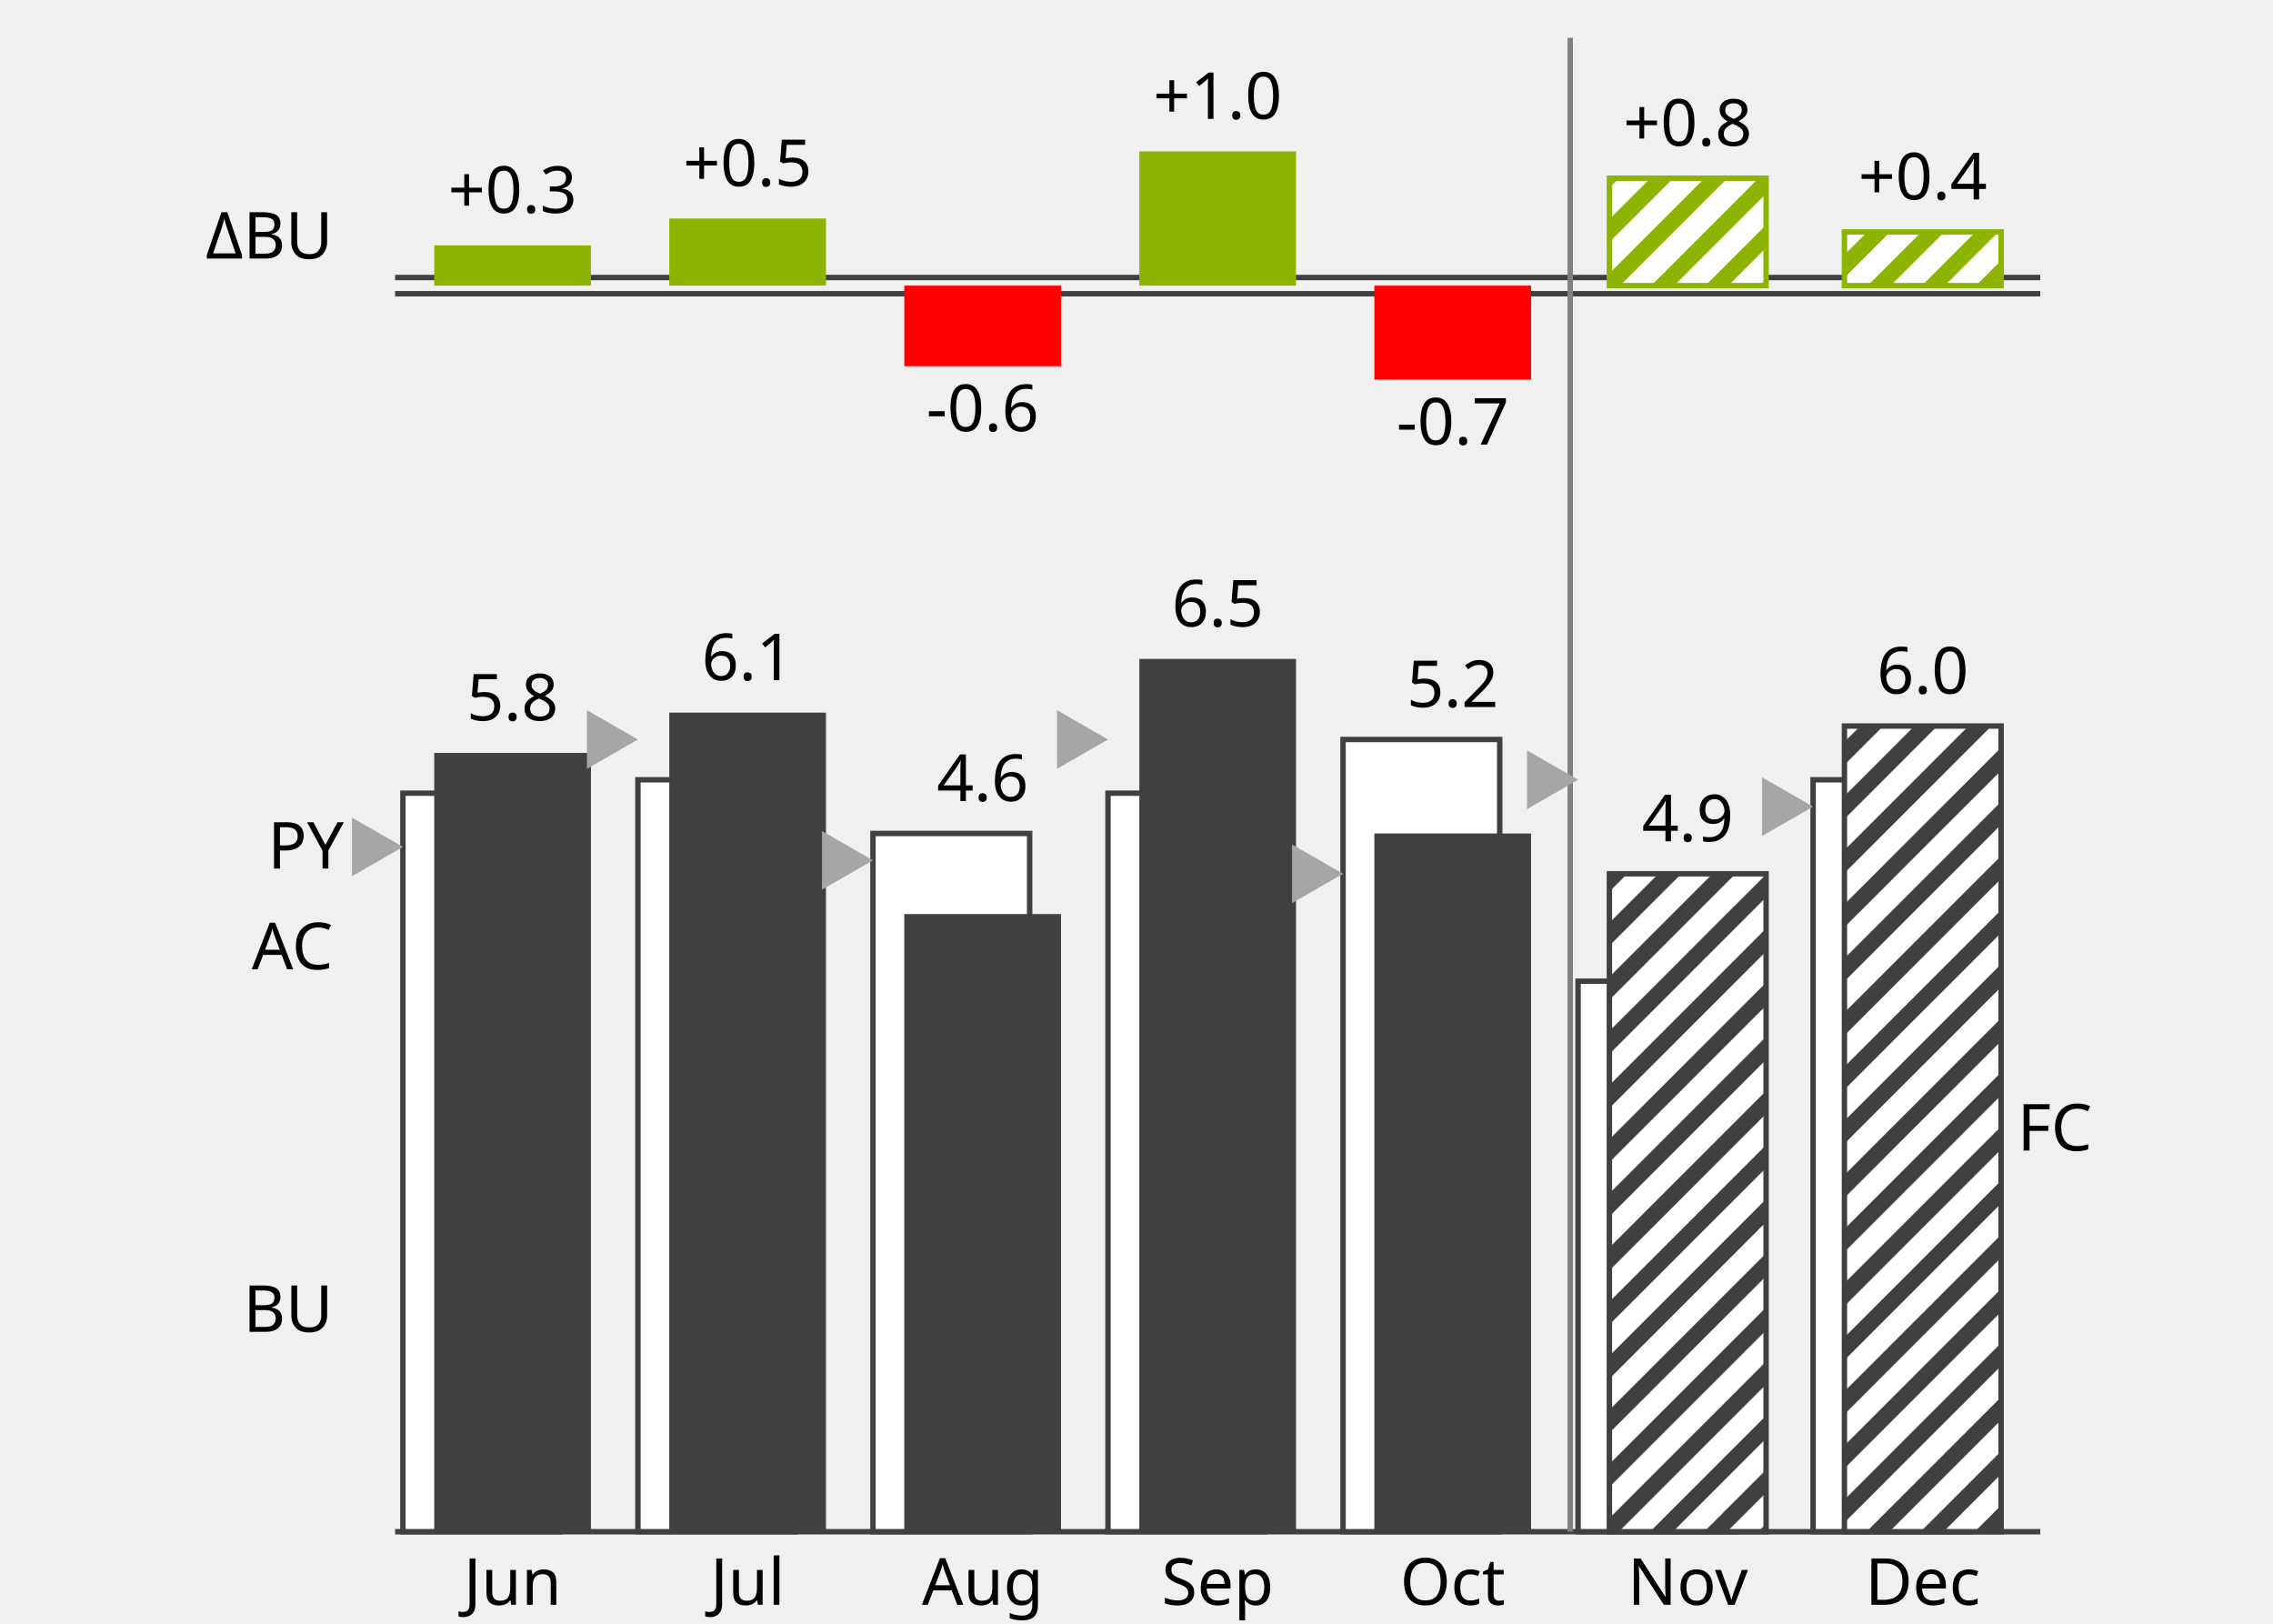
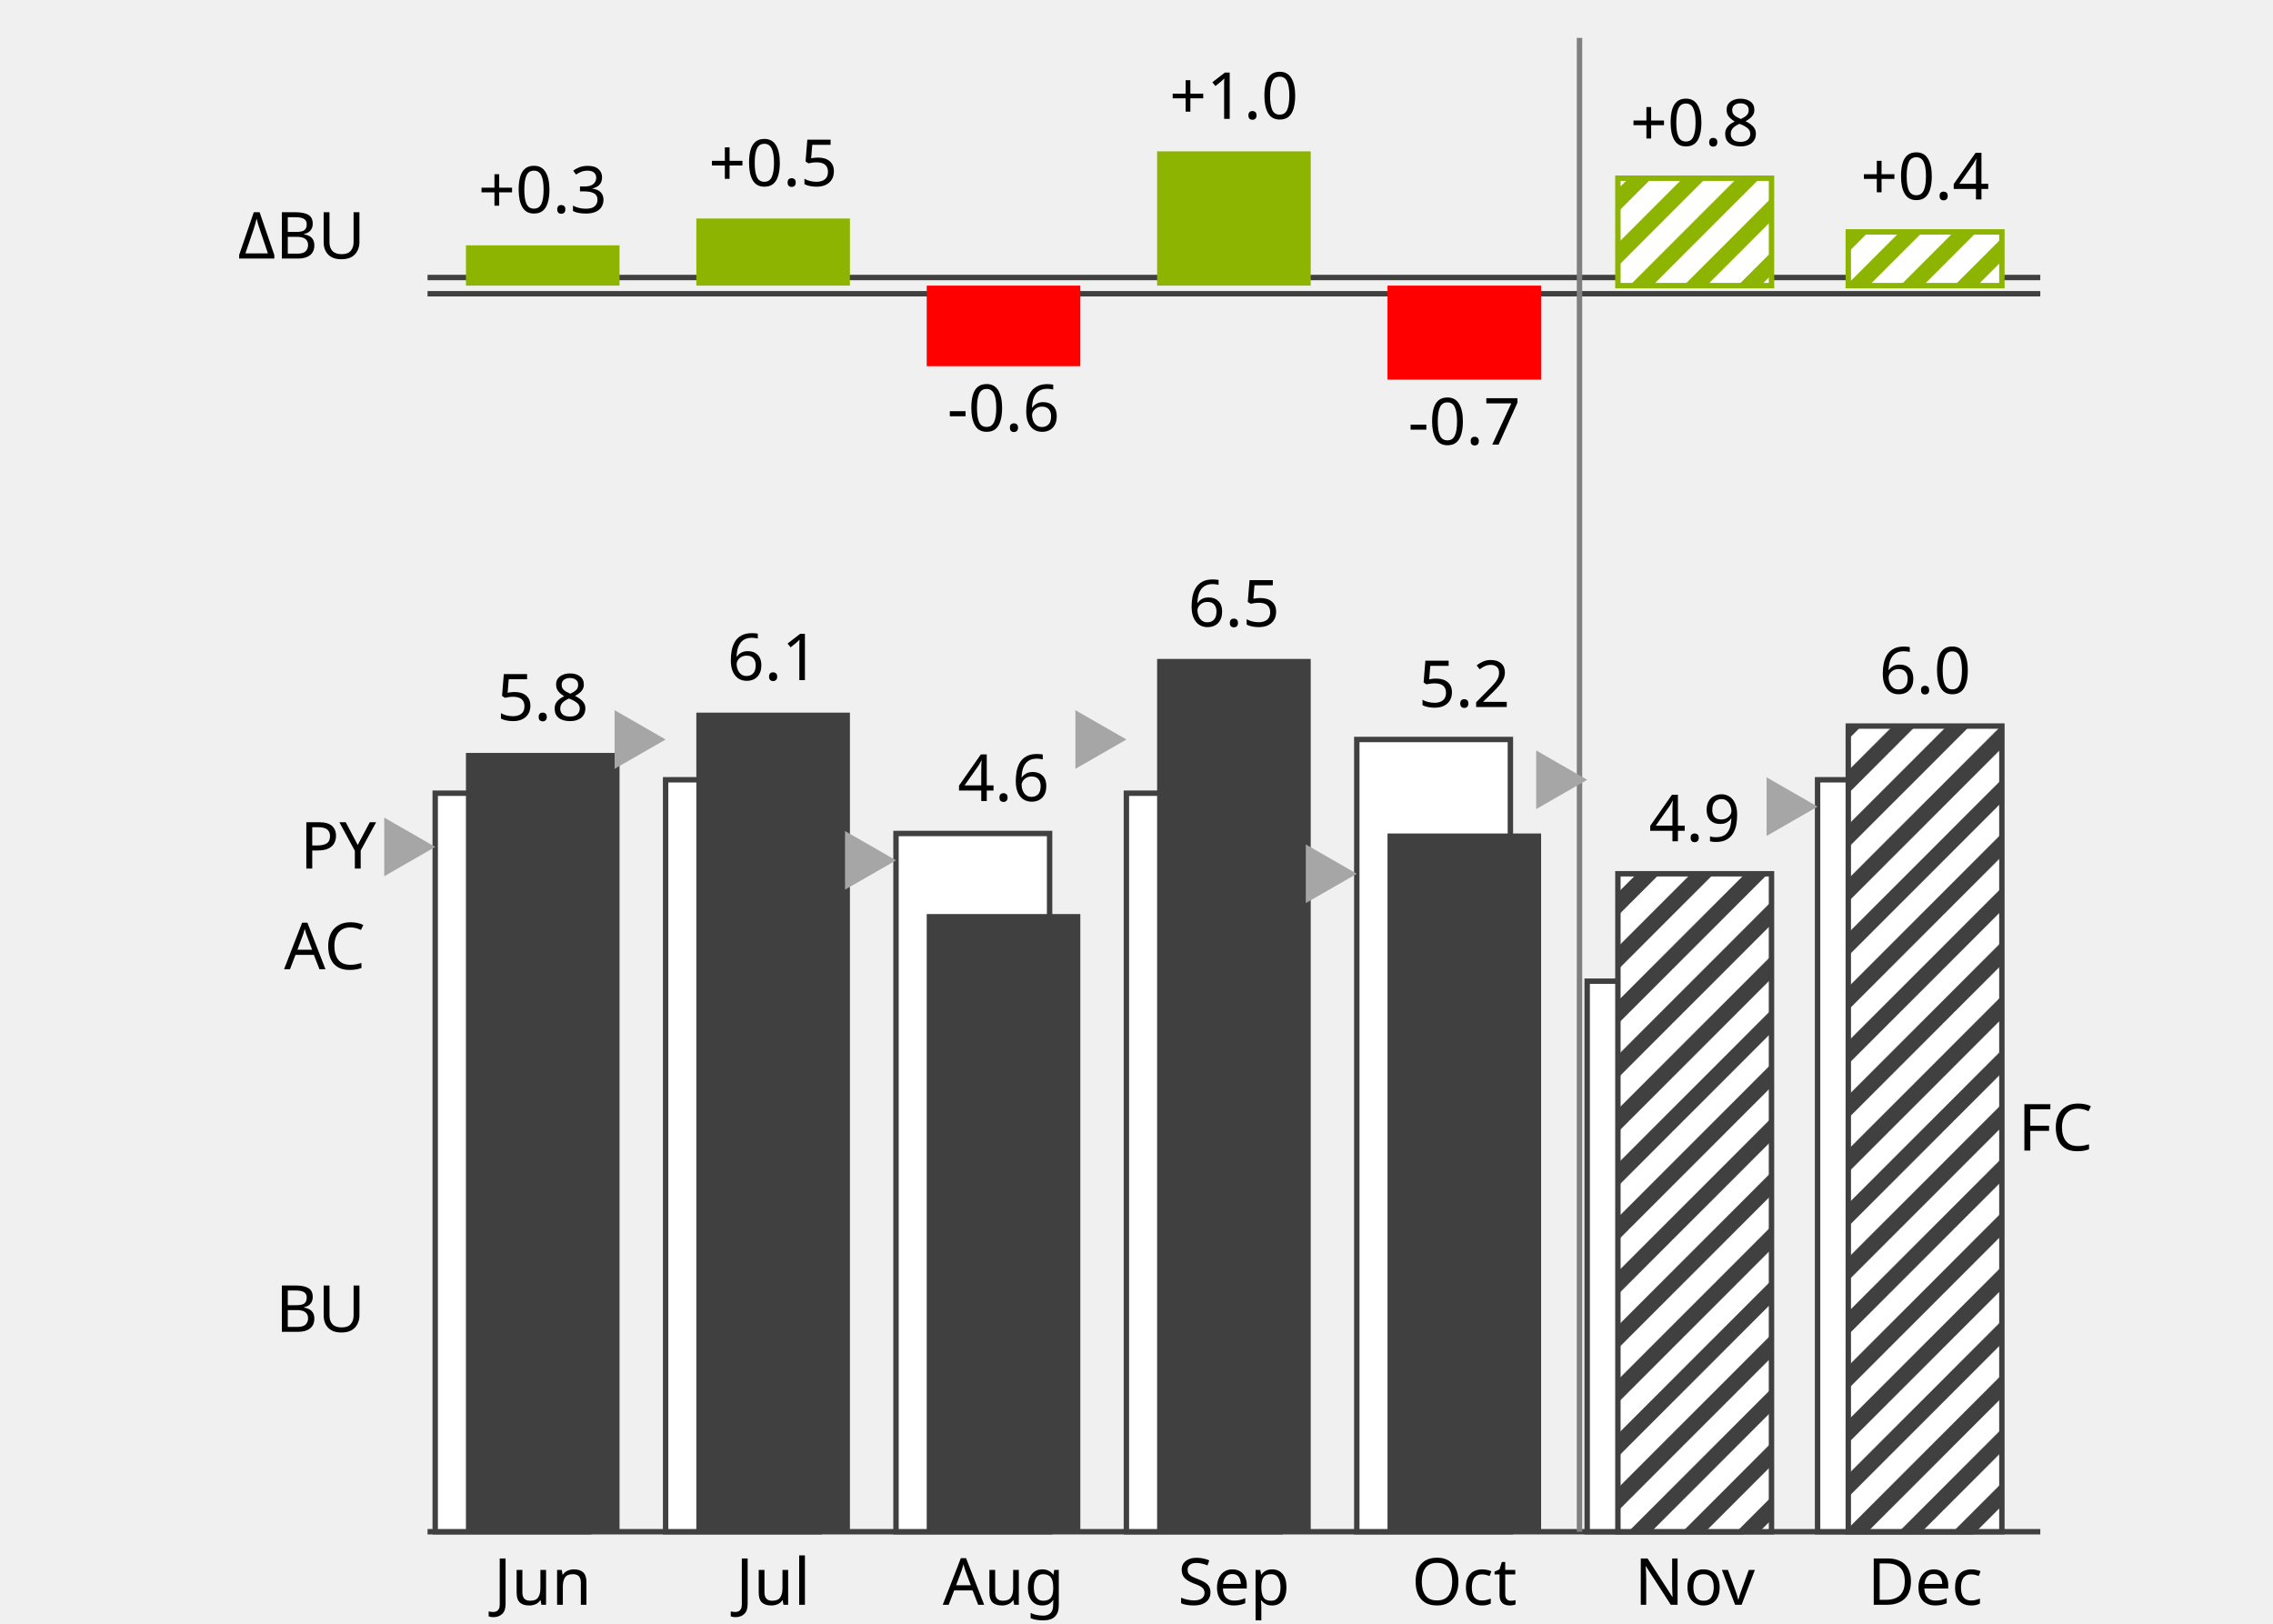
<svg xmlns="http://www.w3.org/2000/svg" version="1.1" class="marks" width="420" height="300" viewBox="0 0 420 300">
  <defs>
    <pattern id="pp-diagonal-stripe-3-404040-FFFFFF" patternUnits="userSpaceOnUse" width="10" height="10">
      <rect width="10" height="10" fill="#FFFFFF" />
      <path d="M-1,1 l2,-2 M0,10 l10,-10 M9,11 l2,-2" stroke="#404040" stroke-width="3" />
    </pattern>
    <pattern id="pp-diagonal-stripe-3-8CB400-FFFFFF" patternUnits="userSpaceOnUse" width="10" height="10">
      <rect width="10" height="10" fill="#FFFFFF" />
      <path d="M-1,1 l2,-2 M0,10 l10,-10 M9,11 l2,-2" stroke="#8CB400" stroke-width="3" />
    </pattern>
  </defs>
-   <g fill="none" stroke-miterlimit="4" transform="translate(73,7)">
+   <g fill="none" stroke-miterlimit="4" transform="translate(79,7)">
    <g class="mark-group role-frame root" role="graphics-object" aria-roledescription="group mark container">
      <g transform="translate(0,0)">
-         <path class="background" aria-hidden="true" d="M0,0h304v276h-304Z" />
+         <path class="background" aria-hidden="true" d="M0,0h298v276h-298Z" />
        <g>
          <g class="mark-group role-axis" role="graphics-symbol" aria-roledescription="axis" aria-label="X-axis for a discrete scale with 7 values: Jun, Jul, Aug, Sep, Oct, Nov, Dec">
            <g transform="translate(0.5,276.5)">
              <path class="background" aria-hidden="true" d="M0,0h0v0h0Z" pointer-events="none" />
              <g>
                <g class="mark-text role-axis-label" pointer-events="none">
-                   <text text-anchor="middle" transform="translate(21.21429,13)" font-family="Segoe UI" font-size="12px" fill="#000000" opacity="1">Jun</text>
-                   <text text-anchor="middle" transform="translate(64.64286,13)" font-family="Segoe UI" font-size="12px" fill="#000000" opacity="1">Jul</text>
-                   <text text-anchor="middle" transform="translate(108.0714,13)" font-family="Segoe UI" font-size="12px" fill="#000000" opacity="1">Aug</text>
-                   <text text-anchor="middle" transform="translate(151.5,13)" font-family="Segoe UI" font-size="12px" fill="#000000" opacity="1">Sep</text>
-                   <text text-anchor="middle" transform="translate(194.9286,13)" font-family="Segoe UI" font-size="12px" fill="#000000" opacity="1">Oct</text>
-                   <text text-anchor="middle" transform="translate(238.3571,13)" font-family="Segoe UI" font-size="12px" fill="#000000" opacity="1">Nov</text>
-                   <text text-anchor="middle" transform="translate(281.7857,13)" font-family="Segoe UI" font-size="12px" fill="#000000" opacity="1">Dec</text>
+                   <text text-anchor="middle" transform="translate(20.78571,13)" font-family="Segoe UI" font-size="12px" fill="#000000" opacity="1">Jun</text>
+                   <text text-anchor="middle" transform="translate(63.35714,13)" font-family="Segoe UI" font-size="12px" fill="#000000" opacity="1">Jul</text>
+                   <text text-anchor="middle" transform="translate(105.9286,13)" font-family="Segoe UI" font-size="12px" fill="#000000" opacity="1">Aug</text>
+                   <text text-anchor="middle" transform="translate(148.5,13)" font-family="Segoe UI" font-size="12px" fill="#000000" opacity="1">Sep</text>
+                   <text text-anchor="middle" transform="translate(191.0714,13)" font-family="Segoe UI" font-size="12px" fill="#000000" opacity="1">Oct</text>
+                   <text text-anchor="middle" transform="translate(233.6429,13)" font-family="Segoe UI" font-size="12px" fill="#000000" opacity="1">Nov</text>
+                   <text text-anchor="middle" transform="translate(276.2143,13)" font-family="Segoe UI" font-size="12px" fill="#000000" opacity="1">Dec</text>
                </g>
              </g>
              <path class="foreground" aria-hidden="true" d="" pointer-events="none" display="none" />
            </g>
          </g>
          <g class="mark-symbol role-mark layer_0_marks" role="graphics-object" aria-roledescription="symbol mark container">
-             <path aria-label="Period: Jun" role="graphics-symbol" aria-roledescription="point" transform="translate(21.71429,0)" d="M2.739,0A2.739,2.739,0,1,1,-2.739,0A2.739,2.739,0,1,1,2.739,0" stroke="#4c78a8" stroke-width="2" opacity="0" />
-             <path aria-label="Period: Jul" role="graphics-symbol" aria-roledescription="point" transform="translate(65.14286,0)" d="M2.739,0A2.739,2.739,0,1,1,-2.739,0A2.739,2.739,0,1,1,2.739,0" stroke="#4c78a8" stroke-width="2" opacity="0" />
-             <path aria-label="Period: Aug" role="graphics-symbol" aria-roledescription="point" transform="translate(108.5714,0)" d="M2.739,0A2.739,2.739,0,1,1,-2.739,0A2.739,2.739,0,1,1,2.739,0" stroke="#4c78a8" stroke-width="2" opacity="0" />
-             <path aria-label="Period: Sep" role="graphics-symbol" aria-roledescription="point" transform="translate(152,0)" d="M2.739,0A2.739,2.739,0,1,1,-2.739,0A2.739,2.739,0,1,1,2.739,0" stroke="#4c78a8" stroke-width="2" opacity="0" />
-             <path aria-label="Period: Oct" role="graphics-symbol" aria-roledescription="point" transform="translate(195.4286,0)" d="M2.739,0A2.739,2.739,0,1,1,-2.739,0A2.739,2.739,0,1,1,2.739,0" stroke="#4c78a8" stroke-width="2" opacity="0" />
-             <path aria-label="Period: Nov" role="graphics-symbol" aria-roledescription="point" transform="translate(238.8571,0)" d="M2.739,0A2.739,2.739,0,1,1,-2.739,0A2.739,2.739,0,1,1,2.739,0" stroke="#4c78a8" stroke-width="2" opacity="0" />
-             <path aria-label="Period: Dec" role="graphics-symbol" aria-roledescription="point" transform="translate(282.2857,0)" d="M2.739,0A2.739,2.739,0,1,1,-2.739,0A2.739,2.739,0,1,1,2.739,0" stroke="#4c78a8" stroke-width="2" opacity="0" />
+             <path aria-label="Period: Jun" role="graphics-symbol" aria-roledescription="point" transform="translate(21.28571,0)" d="M2.739,0A2.739,2.739,0,1,1,-2.739,0A2.739,2.739,0,1,1,2.739,0" stroke="#4c78a8" stroke-width="2" opacity="0" />
+             <path aria-label="Period: Jul" role="graphics-symbol" aria-roledescription="point" transform="translate(63.85714,0)" d="M2.739,0A2.739,2.739,0,1,1,-2.739,0A2.739,2.739,0,1,1,2.739,0" stroke="#4c78a8" stroke-width="2" opacity="0" />
+             <path aria-label="Period: Aug" role="graphics-symbol" aria-roledescription="point" transform="translate(106.4286,0)" d="M2.739,0A2.739,2.739,0,1,1,-2.739,0A2.739,2.739,0,1,1,2.739,0" stroke="#4c78a8" stroke-width="2" opacity="0" />
+             <path aria-label="Period: Sep" role="graphics-symbol" aria-roledescription="point" transform="translate(149,0)" d="M2.739,0A2.739,2.739,0,1,1,-2.739,0A2.739,2.739,0,1,1,2.739,0" stroke="#4c78a8" stroke-width="2" opacity="0" />
+             <path aria-label="Period: Oct" role="graphics-symbol" aria-roledescription="point" transform="translate(191.5714,0)" d="M2.739,0A2.739,2.739,0,1,1,-2.739,0A2.739,2.739,0,1,1,2.739,0" stroke="#4c78a8" stroke-width="2" opacity="0" />
+             <path aria-label="Period: Nov" role="graphics-symbol" aria-roledescription="point" transform="translate(234.1429,0)" d="M2.739,0A2.739,2.739,0,1,1,-2.739,0A2.739,2.739,0,1,1,2.739,0" stroke="#4c78a8" stroke-width="2" opacity="0" />
+             <path aria-label="Period: Dec" role="graphics-symbol" aria-roledescription="point" transform="translate(276.7143,0)" d="M2.739,0A2.739,2.739,0,1,1,-2.739,0A2.739,2.739,0,1,1,2.739,0" stroke="#4c78a8" stroke-width="2" opacity="0" />
          </g>
          <g class="mark-rule role-mark layer_1_marks" role="graphics-symbol" aria-roledescription="rule mark container" />
          <g class="mark-rect role-mark layer_2_marks" role="graphics-object" aria-roledescription="rect mark container">
-             <path aria-label="Period: Jun" role="graphics-symbol" aria-roledescription="bar" d="M7.105427357601002e-15,0h43.429v276h-43.429Z" opacity="1" />
-             <path aria-label="Period: Jul" role="graphics-symbol" aria-roledescription="bar" d="M43.429,0h43.429v276h-43.429Z" opacity="1" />
-             <path aria-label="Period: Aug" role="graphics-symbol" aria-roledescription="bar" d="M86.857,0h43.429v276h-43.429Z" opacity="1" />
-             <path aria-label="Period: Sep" role="graphics-symbol" aria-roledescription="bar" d="M130.286,0h43.429v276h-43.429Z" opacity="1" />
-             <path aria-label="Period: Oct" role="graphics-symbol" aria-roledescription="bar" d="M173.714,0h43.429v276h-43.429Z" opacity="1" />
-             <path aria-label="Period: Nov" role="graphics-symbol" aria-roledescription="bar" d="M217.143,0h43.429v276h-43.429Z" opacity="1" />
-             <path aria-label="Period: Dec" role="graphics-symbol" aria-roledescription="bar" d="M260.571,0h43.429v276h-43.429Z" opacity="1" />
+             <path aria-label="Period: Jun" role="graphics-symbol" aria-roledescription="bar" d="M1.0658141036401503e-14,0h42.571v276h-42.571Z" opacity="1" />
+             <path aria-label="Period: Jul" role="graphics-symbol" aria-roledescription="bar" d="M42.571,0h42.571v276h-42.571Z" opacity="1" />
+             <path aria-label="Period: Aug" role="graphics-symbol" aria-roledescription="bar" d="M85.143,0h42.571v276h-42.571Z" opacity="1" />
+             <path aria-label="Period: Sep" role="graphics-symbol" aria-roledescription="bar" d="M127.714,0h42.571v276h-42.571Z" opacity="1" />
+             <path aria-label="Period: Oct" role="graphics-symbol" aria-roledescription="bar" d="M170.286,0h42.571v276h-42.571Z" opacity="1" />
+             <path aria-label="Period: Nov" role="graphics-symbol" aria-roledescription="bar" d="M212.857,0h42.571v276h-42.571Z" opacity="1" />
+             <path aria-label="Period: Dec" role="graphics-symbol" aria-roledescription="bar" d="M255.429,0h42.571v276h-42.571Z" opacity="1" />
          </g>
          <g class="mark-rect role-mark layer_3_marks" role="graphics-symbol" aria-roledescription="rect mark container" />
          <g class="mark-rule role-mark layer_4_marks" role="graphics-symbol" aria-roledescription="rule mark container" />
          <g class="mark-rule role-mark layer_5_marks" role="graphics-symbol" aria-roledescription="rule mark container">
-             <line transform="translate(0,276)" x2="304" y2="0" stroke="#404040" stroke-width="1" />
+             <line transform="translate(0,276)" x2="298" y2="0" stroke="#404040" stroke-width="1" />
          </g>
          <g class="mark-rule role-mark layer_6_marks" role="graphics-symbol" aria-roledescription="rule mark container" />
          <g class="mark-rule role-mark layer_7_marks" role="graphics-symbol" aria-roledescription="rule mark container">
-             <line transform="translate(0,44.27258)" x2="304" y2="0" stroke="#404040" stroke-width="1" />
+             <line transform="translate(0,44.27258)" x2="298" y2="0" stroke="#404040" stroke-width="1" />
          </g>
          <g class="mark-rule role-mark layer_8_marks" role="graphics-symbol" aria-roledescription="rule mark container">
-             <line transform="translate(0,47.27258)" x2="304" y2="0" stroke="#404040" stroke-width="1" />
+             <line transform="translate(0,47.27258)" x2="298" y2="0" stroke="#404040" stroke-width="1" />
          </g>
          <g class="mark-rule role-mark layer_9_marks" role="graphics-object" aria-roledescription="rule mark container">
-             <line aria-label="Period: Nov" role="graphics-symbol" aria-roledescription="rule mark" transform="translate(217.1429,0)" x2="0" y2="276" stroke="#808080" stroke-width="1" />
+             <line aria-label="Period: Nov" role="graphics-symbol" aria-roledescription="rule mark" transform="translate(212.8571,0)" x2="0" y2="276" stroke="#808080" stroke-width="1" />
          </g>
          <g class="mark-rect role-mark layer_10_marks" role="graphics-object" aria-roledescription="rect mark container">
-             <path aria-label="Period: Jun" role="graphics-symbol" aria-roledescription="bar" d="M1.447,139.551h28.954v136.449h-28.954Z" fill="#FFFFFF" stroke="#404040" stroke-width="1" />
-             <path aria-label="Period: Jul" role="graphics-symbol" aria-roledescription="bar" d="M44.875,137.07h28.954v138.93h-28.954Z" fill="#FFFFFF" stroke="#404040" stroke-width="1" />
-             <path aria-label="Period: Aug" role="graphics-symbol" aria-roledescription="bar" d="M88.304,146.993h28.954v129.007h-28.954Z" fill="#FFFFFF" stroke="#404040" stroke-width="1" />
-             <path aria-label="Period: Sep" role="graphics-symbol" aria-roledescription="bar" d="M131.732,139.551h28.954v136.449h-28.954Z" fill="#FFFFFF" stroke="#404040" stroke-width="1" />
-             <path aria-label="Period: Oct" role="graphics-symbol" aria-roledescription="bar" d="M175.161,129.627h28.954v146.373h-28.954Z" fill="#FFFFFF" stroke="#404040" stroke-width="1" />
-             <path aria-label="Period: Nov" role="graphics-symbol" aria-roledescription="bar" d="M218.589,174.283h28.954v101.717h-28.954Z" fill="#FFFFFF" stroke="#404040" stroke-width="1" />
-             <path aria-label="Period: Dec" role="graphics-symbol" aria-roledescription="bar" d="M262.018,137.07h28.954v138.93h-28.954Z" fill="#FFFFFF" stroke="#404040" stroke-width="1" />
+             <path aria-label="Period: Jun" role="graphics-symbol" aria-roledescription="bar" d="M1.418,139.551h28.382v136.449h-28.382Z" fill="#FFFFFF" stroke="#404040" stroke-width="1" />
+             <path aria-label="Period: Jul" role="graphics-symbol" aria-roledescription="bar" d="M43.989,137.07h28.382v138.93h-28.382Z" fill="#FFFFFF" stroke="#404040" stroke-width="1" />
+             <path aria-label="Period: Aug" role="graphics-symbol" aria-roledescription="bar" d="M86.561,146.993h28.382v129.007h-28.382Z" fill="#FFFFFF" stroke="#404040" stroke-width="1" />
+             <path aria-label="Period: Sep" role="graphics-symbol" aria-roledescription="bar" d="M129.132,139.551h28.382v136.449h-28.382Z" fill="#FFFFFF" stroke="#404040" stroke-width="1" />
+             <path aria-label="Period: Oct" role="graphics-symbol" aria-roledescription="bar" d="M171.704,129.627h28.382v146.373h-28.382Z" fill="#FFFFFF" stroke="#404040" stroke-width="1" />
+             <path aria-label="Period: Nov" role="graphics-symbol" aria-roledescription="bar" d="M214.275,174.283h28.382v101.717h-28.382Z" fill="#FFFFFF" stroke="#404040" stroke-width="1" />
+             <path aria-label="Period: Dec" role="graphics-symbol" aria-roledescription="bar" d="M256.847,137.07h28.382v138.93h-28.382Z" fill="#FFFFFF" stroke="#404040" stroke-width="1" />
          </g>
          <g class="mark-rect role-mark layer_11_marks" role="graphics-object" aria-roledescription="rect mark container">
-             <path aria-label="Period: Nov" role="graphics-symbol" aria-roledescription="bar" d="M224.38,154.436h28.954v121.564h-28.954Z" fill="#FFFFFF" />
-             <path aria-label="Period: Dec" role="graphics-symbol" aria-roledescription="bar" d="M267.809,127.146h28.954v148.854h-28.954Z" fill="#FFFFFF" />
+             <path aria-label="Period: Nov" role="graphics-symbol" aria-roledescription="bar" d="M219.952,154.436h28.382v121.564h-28.382Z" fill="#FFFFFF" />
+             <path aria-label="Period: Dec" role="graphics-symbol" aria-roledescription="bar" d="M262.523,127.146h28.382v148.854h-28.382Z" fill="#FFFFFF" />
          </g>
          <g class="mark-rect role-mark layer_12_marks" role="graphics-object" aria-roledescription="rect mark container">
-             <path aria-label="Period: Jun; AC&amp;FC: 5.8; Δ: +0.3" role="graphics-symbol" aria-roledescription="bar" d="M7.237,132.108h28.954v143.892h-28.954Z" fill="#404040" stroke-width="1" opacity="1" />
-             <path aria-label="Period: Jul; AC&amp;FC: 6.1; Δ: +0.5" role="graphics-symbol" aria-roledescription="bar" d="M50.666,124.665h28.954v151.335h-28.954Z" fill="#404040" stroke-width="1" opacity="1" />
-             <path aria-label="Period: Aug; AC&amp;FC: 4.6; Δ: -0.6" role="graphics-symbol" aria-roledescription="bar" d="M94.095,161.879h28.954v114.121h-28.954Z" fill="#404040" stroke-width="1" opacity="1" />
-             <path aria-label="Period: Sep; AC&amp;FC: 6.5; Δ: +1.0" role="graphics-symbol" aria-roledescription="bar" d="M137.523,114.742h28.954v161.258h-28.954Z" fill="#404040" stroke-width="1" opacity="1" />
-             <path aria-label="Period: Oct; AC&amp;FC: 5.2; Δ: -0.7" role="graphics-symbol" aria-roledescription="bar" d="M180.952,146.993h28.954v129.007h-28.954Z" fill="#404040" stroke-width="1" opacity="1" />
-             <path aria-label="Period: Nov; AC&amp;FC: 4.9; Δ: +0.8" role="graphics-symbol" aria-roledescription="bar" d="M224.38,154.436h28.954v121.564h-28.954Z" fill="url(#pp-diagonal-stripe-3-404040-FFFFFF)" stroke="#404040" stroke-width="1" opacity="1" />
-             <path aria-label="Period: Dec; AC&amp;FC: 6.0; Δ: +0.4" role="graphics-symbol" aria-roledescription="bar" d="M267.809,127.146h28.954v148.854h-28.954Z" fill="url(#pp-diagonal-stripe-3-404040-FFFFFF)" stroke="#404040" stroke-width="1" opacity="1" />
+             <path aria-label="Period: Jun; AC&amp;FC: 5.8; Δ: +0.3" role="graphics-symbol" aria-roledescription="bar" d="M7.095,132.108h28.382v143.892h-28.382Z" fill="#404040" stroke-width="1" opacity="1" />
+             <path aria-label="Period: Jul; AC&amp;FC: 6.1; Δ: +0.5" role="graphics-symbol" aria-roledescription="bar" d="M49.666,124.665h28.382v151.335h-28.382Z" fill="#404040" stroke-width="1" opacity="1" />
+             <path aria-label="Period: Aug; AC&amp;FC: 4.6; Δ: -0.6" role="graphics-symbol" aria-roledescription="bar" d="M92.237,161.879h28.382v114.121h-28.382Z" fill="#404040" stroke-width="1" opacity="1" />
+             <path aria-label="Period: Sep; AC&amp;FC: 6.5; Δ: +1.0" role="graphics-symbol" aria-roledescription="bar" d="M134.809,114.742h28.382v161.258h-28.382Z" fill="#404040" stroke-width="1" opacity="1" />
+             <path aria-label="Period: Oct; AC&amp;FC: 5.2; Δ: -0.7" role="graphics-symbol" aria-roledescription="bar" d="M177.38,146.993h28.382v129.007h-28.382Z" fill="#404040" stroke-width="1" opacity="1" />
+             <path aria-label="Period: Nov; AC&amp;FC: 4.9; Δ: +0.8" role="graphics-symbol" aria-roledescription="bar" d="M219.952,154.436h28.382v121.564h-28.382Z" fill="url(#pp-diagonal-stripe-3-404040-FFFFFF)" stroke="#404040" stroke-width="1" opacity="1" />
+             <path aria-label="Period: Dec; AC&amp;FC: 6.0; Δ: +0.4" role="graphics-symbol" aria-roledescription="bar" d="M262.523,127.146h28.382v148.854h-28.382Z" fill="url(#pp-diagonal-stripe-3-404040-FFFFFF)" stroke="#404040" stroke-width="1" opacity="1" />
          </g>
          <g class="mark-symbol role-mark layer_13_marks" role="graphics-object" aria-roledescription="symbol mark container">
-             <path aria-label="Period: Jun; triangle: PY 5.1" role="graphics-symbol" aria-roledescription="point" transform="translate(-3.513592,149.4742)" d="M-3.96,-4.554L3.96,0L-3.96,4.554Z" fill="#A6A6A6" stroke="#A6A6A6" stroke-width="1" opacity="1" />
-             <path aria-label="Period: Jul; triangle: PY 5.9" role="graphics-symbol" aria-roledescription="point" transform="translate(39.91498,129.627)" d="M-3.96,-4.554L3.96,0L-3.96,4.554Z" fill="#A6A6A6" stroke="#A6A6A6" stroke-width="1" opacity="1" />
-             <path aria-label="Period: Aug; triangle: PY 5.0" role="graphics-symbol" aria-roledescription="point" transform="translate(83.34355,151.9551)" d="M-3.96,-4.554L3.96,0L-3.96,4.554Z" fill="#A6A6A6" stroke="#A6A6A6" stroke-width="1" opacity="1" />
-             <path aria-label="Period: Sep; triangle: PY 5.9" role="graphics-symbol" aria-roledescription="point" transform="translate(126.7721,129.627)" d="M-3.96,-4.554L3.96,0L-3.96,4.554Z" fill="#A6A6A6" stroke="#A6A6A6" stroke-width="1" opacity="1" />
-             <path aria-label="Period: Oct; triangle: PY 4.9" role="graphics-symbol" aria-roledescription="point" transform="translate(170.2007,154.436)" d="M-3.96,-4.554L3.96,0L-3.96,4.554Z" fill="#A6A6A6" stroke="#A6A6A6" stroke-width="1" opacity="1" />
-             <path aria-label="Period: Nov; triangle: PY 5.6" role="graphics-symbol" aria-roledescription="point" transform="translate(213.6293,137.0697)" d="M-3.96,-4.554L3.96,0L-3.96,4.554Z" fill="#A6A6A6" stroke="#A6A6A6" stroke-width="1" opacity="1" />
-             <path aria-label="Period: Dec; triangle: PY 5.4" role="graphics-symbol" aria-roledescription="point" transform="translate(257.0578,142.0315)" d="M-3.96,-4.554L3.96,0L-3.96,4.554Z" fill="#A6A6A6" stroke="#A6A6A6" stroke-width="1" opacity="1" />
+             <path aria-label="Period: Jun; triangle: PY 5.1" role="graphics-symbol" aria-roledescription="point" transform="translate(-3.542144,149.4742)" d="M-3.96,-4.554L3.96,0L-3.96,4.554Z" fill="#A6A6A6" stroke="#A6A6A6" stroke-width="1" opacity="1" />
+             <path aria-label="Period: Jul; triangle: PY 5.9" role="graphics-symbol" aria-roledescription="point" transform="translate(39.02928,129.627)" d="M-3.96,-4.554L3.96,0L-3.96,4.554Z" fill="#A6A6A6" stroke="#A6A6A6" stroke-width="1" opacity="1" />
+             <path aria-label="Period: Aug; triangle: PY 5.0" role="graphics-symbol" aria-roledescription="point" transform="translate(81.60071,151.9551)" d="M-3.96,-4.554L3.96,0L-3.96,4.554Z" fill="#A6A6A6" stroke="#A6A6A6" stroke-width="1" opacity="1" />
+             <path aria-label="Period: Sep; triangle: PY 5.9" role="graphics-symbol" aria-roledescription="point" transform="translate(124.1721,129.627)" d="M-3.96,-4.554L3.96,0L-3.96,4.554Z" fill="#A6A6A6" stroke="#A6A6A6" stroke-width="1" opacity="1" />
+             <path aria-label="Period: Oct; triangle: PY 4.9" role="graphics-symbol" aria-roledescription="point" transform="translate(166.7436,154.436)" d="M-3.96,-4.554L3.96,0L-3.96,4.554Z" fill="#A6A6A6" stroke="#A6A6A6" stroke-width="1" opacity="1" />
+             <path aria-label="Period: Nov; triangle: PY 5.6" role="graphics-symbol" aria-roledescription="point" transform="translate(209.315,137.0697)" d="M-3.96,-4.554L3.96,0L-3.96,4.554Z" fill="#A6A6A6" stroke="#A6A6A6" stroke-width="1" opacity="1" />
+             <path aria-label="Period: Dec; triangle: PY 5.4" role="graphics-symbol" aria-roledescription="point" transform="translate(251.8864,142.0315)" d="M-3.96,-4.554L3.96,0L-3.96,4.554Z" fill="#A6A6A6" stroke="#A6A6A6" stroke-width="1" opacity="1" />
          </g>
          <g class="mark-text role-mark layer_14_marks" role="graphics-object" aria-roledescription="text mark container">
-             <text aria-label="Period: Jun" role="graphics-symbol" aria-roledescription="text mark" text-anchor="middle" transform="translate(21.71429,126.1079)" font-family="Segoe UI" font-size="12px" fill="#000000">5.8</text>
-             <text aria-label="Period: Jul" role="graphics-symbol" aria-roledescription="text mark" text-anchor="middle" transform="translate(65.14286,118.6652)" font-family="Segoe UI" font-size="12px" fill="#000000">6.1</text>
-             <text aria-label="Period: Aug" role="graphics-symbol" aria-roledescription="text mark" text-anchor="middle" transform="translate(108.5714,140.9933)" font-family="Segoe UI" font-size="12px" fill="#000000">4.6</text>
-             <text aria-label="Period: Sep" role="graphics-symbol" aria-roledescription="text mark" text-anchor="middle" transform="translate(152,108.7416)" font-family="Segoe UI" font-size="12px" fill="#000000">6.5</text>
-             <text aria-label="Period: Oct" role="graphics-symbol" aria-roledescription="text mark" text-anchor="middle" transform="translate(195.4286,123.627)" font-family="Segoe UI" font-size="12px" fill="#000000">5.2</text>
-             <text aria-label="Period: Nov" role="graphics-symbol" aria-roledescription="text mark" text-anchor="middle" transform="translate(238.8571,148.436)" font-family="Segoe UI" font-size="12px" fill="#000000">4.9</text>
-             <text aria-label="Period: Dec" role="graphics-symbol" aria-roledescription="text mark" text-anchor="middle" transform="translate(282.2857,121.1461)" font-family="Segoe UI" font-size="12px" fill="#000000">6.0</text>
+             <text aria-label="Period: Jun" role="graphics-symbol" aria-roledescription="text mark" text-anchor="middle" transform="translate(21.28571,126.1079)" font-family="Segoe UI" font-size="12px" fill="#000000">5.8</text>
+             <text aria-label="Period: Jul" role="graphics-symbol" aria-roledescription="text mark" text-anchor="middle" transform="translate(63.85714,118.6652)" font-family="Segoe UI" font-size="12px" fill="#000000">6.1</text>
+             <text aria-label="Period: Aug" role="graphics-symbol" aria-roledescription="text mark" text-anchor="middle" transform="translate(106.4286,140.9933)" font-family="Segoe UI" font-size="12px" fill="#000000">4.6</text>
+             <text aria-label="Period: Sep" role="graphics-symbol" aria-roledescription="text mark" text-anchor="middle" transform="translate(149,108.7416)" font-family="Segoe UI" font-size="12px" fill="#000000">6.5</text>
+             <text aria-label="Period: Oct" role="graphics-symbol" aria-roledescription="text mark" text-anchor="middle" transform="translate(191.5714,123.627)" font-family="Segoe UI" font-size="12px" fill="#000000">5.2</text>
+             <text aria-label="Period: Nov" role="graphics-symbol" aria-roledescription="text mark" text-anchor="middle" transform="translate(234.1429,148.436)" font-family="Segoe UI" font-size="12px" fill="#000000">4.9</text>
+             <text aria-label="Period: Dec" role="graphics-symbol" aria-roledescription="text mark" text-anchor="middle" transform="translate(276.7143,121.1461)" font-family="Segoe UI" font-size="12px" fill="#000000">6.0</text>
          </g>
          <g class="mark-symbol role-mark layer_15_marks" role="graphics-symbol" aria-roledescription="symbol mark container" />
          <g class="mark-text role-mark layer_16_marks" role="graphics-object" aria-roledescription="text mark container" />
          <g class="mark-rect role-mark layer_17_marks" role="graphics-object" aria-roledescription="rect mark container">
-             <path aria-label="Period: Jun" role="graphics-symbol" aria-roledescription="bar" d="M7.237,38.33h28.954v7.443h-28.954Z" fill="#8CB400" stroke-width="1" opacity="1" />
-             <path aria-label="Period: Jul" role="graphics-symbol" aria-roledescription="bar" d="M50.666,33.368h28.954v12.404h-28.954Z" fill="#8CB400" stroke-width="1" opacity="1" />
-             <path aria-label="Period: Aug" role="graphics-symbol" aria-roledescription="bar" d="M94.095,45.773h28.954v14.885h-28.954Z" fill="#FF0000" stroke-width="1" opacity="1" />
-             <path aria-label="Period: Sep" role="graphics-symbol" aria-roledescription="bar" d="M137.523,20.964h28.954v24.809h-28.954Z" fill="#8CB400" stroke-width="1" opacity="1" />
-             <path aria-label="Period: Oct" role="graphics-symbol" aria-roledescription="bar" d="M180.952,45.773h28.954v17.366h-28.954Z" fill="#FF0000" stroke-width="1" opacity="1" />
-             <path aria-label="Period: Nov" role="graphics-symbol" aria-roledescription="bar" d="M224.38,25.925h28.954v19.847h-28.954Z" fill="url(#pp-diagonal-stripe-3-8CB400-FFFFFF)" stroke="#8CB400" stroke-width="1" opacity="1" />
-             <path aria-label="Period: Dec" role="graphics-symbol" aria-roledescription="bar" d="M267.809,35.849h28.954v9.924h-28.954Z" fill="url(#pp-diagonal-stripe-3-8CB400-FFFFFF)" stroke="#8CB400" stroke-width="1" opacity="1" />
+             <path aria-label="Period: Jun" role="graphics-symbol" aria-roledescription="bar" d="M7.095,38.33h28.382v7.443h-28.382Z" fill="#8CB400" stroke-width="1" opacity="1" />
+             <path aria-label="Period: Jul" role="graphics-symbol" aria-roledescription="bar" d="M49.666,33.368h28.382v12.404h-28.382Z" fill="#8CB400" stroke-width="1" opacity="1" />
+             <path aria-label="Period: Aug" role="graphics-symbol" aria-roledescription="bar" d="M92.237,45.773h28.382v14.885h-28.382Z" fill="#FF0000" stroke-width="1" opacity="1" />
+             <path aria-label="Period: Sep" role="graphics-symbol" aria-roledescription="bar" d="M134.809,20.964h28.382v24.809h-28.382Z" fill="#8CB400" stroke-width="1" opacity="1" />
+             <path aria-label="Period: Oct" role="graphics-symbol" aria-roledescription="bar" d="M177.38,45.773h28.382v17.366h-28.382Z" fill="#FF0000" stroke-width="1" opacity="1" />
+             <path aria-label="Period: Nov" role="graphics-symbol" aria-roledescription="bar" d="M219.952,25.925h28.382v19.847h-28.382Z" fill="url(#pp-diagonal-stripe-3-8CB400-FFFFFF)" stroke="#8CB400" stroke-width="1" opacity="1" />
+             <path aria-label="Period: Dec" role="graphics-symbol" aria-roledescription="bar" d="M262.523,35.849h28.382v9.924h-28.382Z" fill="url(#pp-diagonal-stripe-3-8CB400-FFFFFF)" stroke="#8CB400" stroke-width="1" opacity="1" />
          </g>
          <g class="mark-text role-mark layer_18_marks" role="graphics-object" aria-roledescription="text mark container">
-             <text aria-label="Period: Jun" role="graphics-symbol" aria-roledescription="text mark" text-anchor="middle" transform="translate(21.71429,32.32989)" font-family="Segoe UI" font-size="12px" fill="#000000">+0.3</text>
-             <text aria-label="Period: Jul" role="graphics-symbol" aria-roledescription="text mark" text-anchor="middle" transform="translate(65.14286,27.36809)" font-family="Segoe UI" font-size="12px" fill="#000000">+0.5</text>
-             <text aria-label="Period: Aug" role="graphics-symbol" aria-roledescription="text mark" text-anchor="middle" transform="translate(108.5714,72.65798)" font-family="Segoe UI" font-size="12px" fill="#000000">-0.6</text>
-             <text aria-label="Period: Sep" role="graphics-symbol" aria-roledescription="text mark" text-anchor="middle" transform="translate(152,14.9636)" font-family="Segoe UI" font-size="12px" fill="#000000">+1.0</text>
-             <text aria-label="Period: Oct" role="graphics-symbol" aria-roledescription="text mark" text-anchor="middle" transform="translate(195.4286,75.13888)" font-family="Segoe UI" font-size="12px" fill="#000000">-0.7</text>
-             <text aria-label="Period: Nov" role="graphics-symbol" aria-roledescription="text mark" text-anchor="middle" transform="translate(238.8571,19.92539)" font-family="Segoe UI" font-size="12px" fill="#000000">+0.8</text>
-             <text aria-label="Period: Dec" role="graphics-symbol" aria-roledescription="text mark" text-anchor="middle" transform="translate(282.2857,29.84899)" font-family="Segoe UI" font-size="12px" fill="#000000">+0.4</text>
+             <text aria-label="Period: Jun" role="graphics-symbol" aria-roledescription="text mark" text-anchor="middle" transform="translate(21.28571,32.32989)" font-family="Segoe UI" font-size="12px" fill="#000000">+0.3</text>
+             <text aria-label="Period: Jul" role="graphics-symbol" aria-roledescription="text mark" text-anchor="middle" transform="translate(63.85714,27.36809)" font-family="Segoe UI" font-size="12px" fill="#000000">+0.5</text>
+             <text aria-label="Period: Aug" role="graphics-symbol" aria-roledescription="text mark" text-anchor="middle" transform="translate(106.4286,72.65798)" font-family="Segoe UI" font-size="12px" fill="#000000">-0.6</text>
+             <text aria-label="Period: Sep" role="graphics-symbol" aria-roledescription="text mark" text-anchor="middle" transform="translate(149,14.9636)" font-family="Segoe UI" font-size="12px" fill="#000000">+1.0</text>
+             <text aria-label="Period: Oct" role="graphics-symbol" aria-roledescription="text mark" text-anchor="middle" transform="translate(191.5714,75.13888)" font-family="Segoe UI" font-size="12px" fill="#000000">-0.7</text>
+             <text aria-label="Period: Nov" role="graphics-symbol" aria-roledescription="text mark" text-anchor="middle" transform="translate(234.1429,19.92539)" font-family="Segoe UI" font-size="12px" fill="#000000">+0.8</text>
+             <text aria-label="Period: Dec" role="graphics-symbol" aria-roledescription="text mark" text-anchor="middle" transform="translate(276.7143,29.84899)" font-family="Segoe UI" font-size="12px" fill="#000000">+0.4</text>
          </g>
          <g class="mark-text role-mark layer_19_marks" role="graphics-object" aria-roledescription="text mark container">
-             <text text-anchor="end" transform="translate(-11.47379,239.0652)" font-family="Segoe UI" font-size="12px" fill="#000000">BU</text>
+             <text text-anchor="end" transform="translate(-11.50234,239.0652)" font-family="Segoe UI" font-size="12px" fill="#000000">BU</text>
          </g>
          <g class="mark-text role-mark layer_20_marks" role="graphics-object" aria-roledescription="text mark container">
-             <text text-anchor="end" transform="translate(-11.47379,172.0809)" font-family="Segoe UI" font-size="12px" fill="#000000">AC</text>
+             <text text-anchor="end" transform="translate(-11.50234,172.0809)" font-family="Segoe UI" font-size="12px" fill="#000000">AC</text>
          </g>
          <g class="mark-text role-mark layer_21_marks" role="graphics-object" aria-roledescription="text mark container">
-             <text aria-label="Period: Dec" role="graphics-symbol" aria-roledescription="text mark" text-anchor="start" transform="translate(299.7626,205.573)" font-family="Segoe UI" font-size="12px" fill="#000000">FC</text>
+             <text aria-label="Period: Dec" role="graphics-symbol" aria-roledescription="text mark" text-anchor="start" transform="translate(293.9055,205.573)" font-family="Segoe UI" font-size="12px" fill="#000000">FC</text>
          </g>
          <g class="mark-text role-mark layer_22_marks" role="graphics-object" aria-roledescription="text mark container">
-             <text aria-label="Period: Jun" role="graphics-symbol" aria-roledescription="text mark" text-anchor="end" transform="translate(-11.47379,40.77258)" font-family="Segoe UI" font-size="12px" fill="#000000">ΔBU</text>
+             <text aria-label="Period: Jun" role="graphics-symbol" aria-roledescription="text mark" text-anchor="end" transform="translate(-11.50234,40.77258)" font-family="Segoe UI" font-size="12px" fill="#000000">ΔBU</text>
          </g>
          <g class="mark-text role-mark layer_23_marks" role="graphics-object" aria-roledescription="text mark container">
-             <text aria-label="Period: Jun" role="graphics-symbol" aria-roledescription="text mark" text-anchor="end" transform="translate(-9.47379,153.4742)" font-family="Segoe UI" font-size="12px" fill="#000000">PY</text>
+             <text aria-label="Period: Jun" role="graphics-symbol" aria-roledescription="text mark" text-anchor="end" transform="translate(-9.502342,153.4742)" font-family="Segoe UI" font-size="12px" fill="#000000">PY</text>
          </g>
          <g class="mark-text role-mark layer_24_marks" role="graphics-object" aria-roledescription="text mark container" />
+           <g class="mark-rule role-mark layer_25_marks" role="graphics-symbol" aria-roledescription="rule mark container" />
+           <g class="mark-rule role-mark layer_26_marks" role="graphics-symbol" aria-roledescription="rule mark container" />
+           <g class="mark-rule role-mark layer_27_marks" role="graphics-symbol" aria-roledescription="rule mark container" />
+           <g class="mark-rule role-mark layer_28_marks" role="graphics-symbol" aria-roledescription="rule mark container" />
+           <g class="mark-symbol role-mark layer_29_marks" role="graphics-symbol" aria-roledescription="symbol mark container" />
+           <g class="mark-symbol role-mark layer_30_marks" role="graphics-symbol" aria-roledescription="symbol mark container" />
+           <g class="mark-text role-mark layer_31_marks" role="graphics-object" aria-roledescription="text mark container" />
+           <g class="mark-text role-mark layer_32_marks" role="graphics-object" aria-roledescription="text mark container" />
        </g>
        <path class="foreground" aria-hidden="true" d="" display="none" />
      </g>
    </g>
  </g>
</svg>
